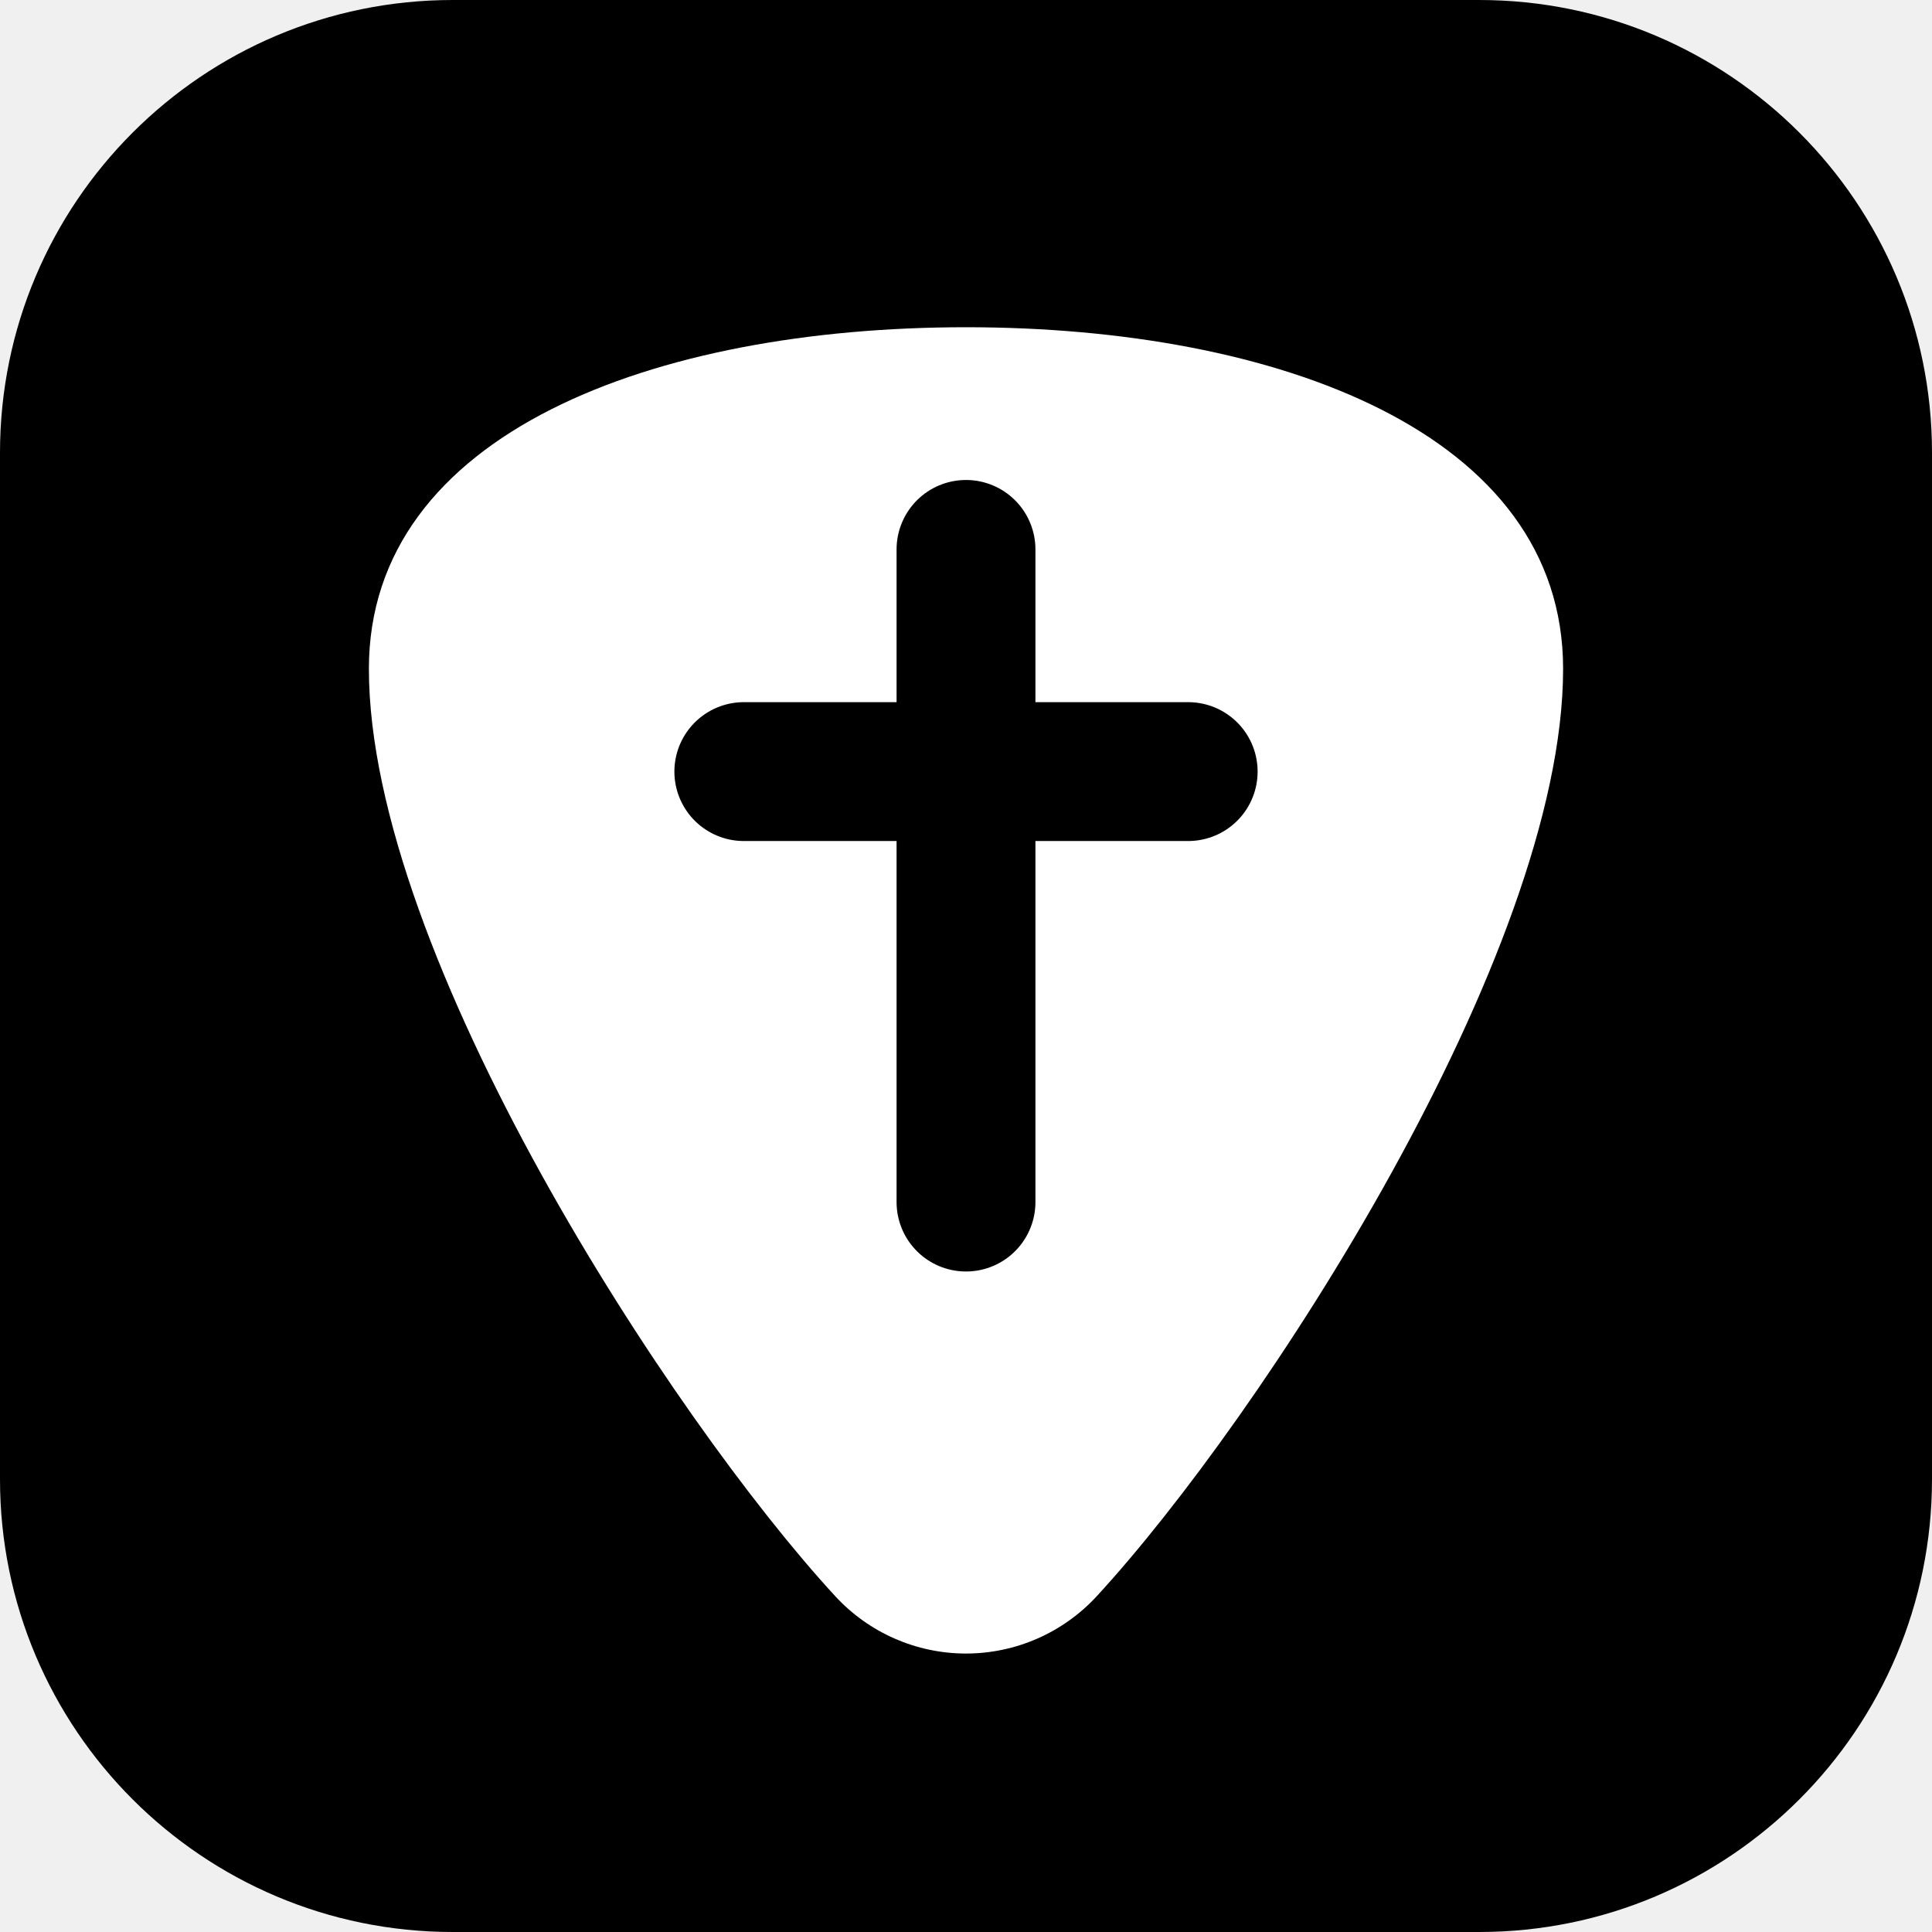
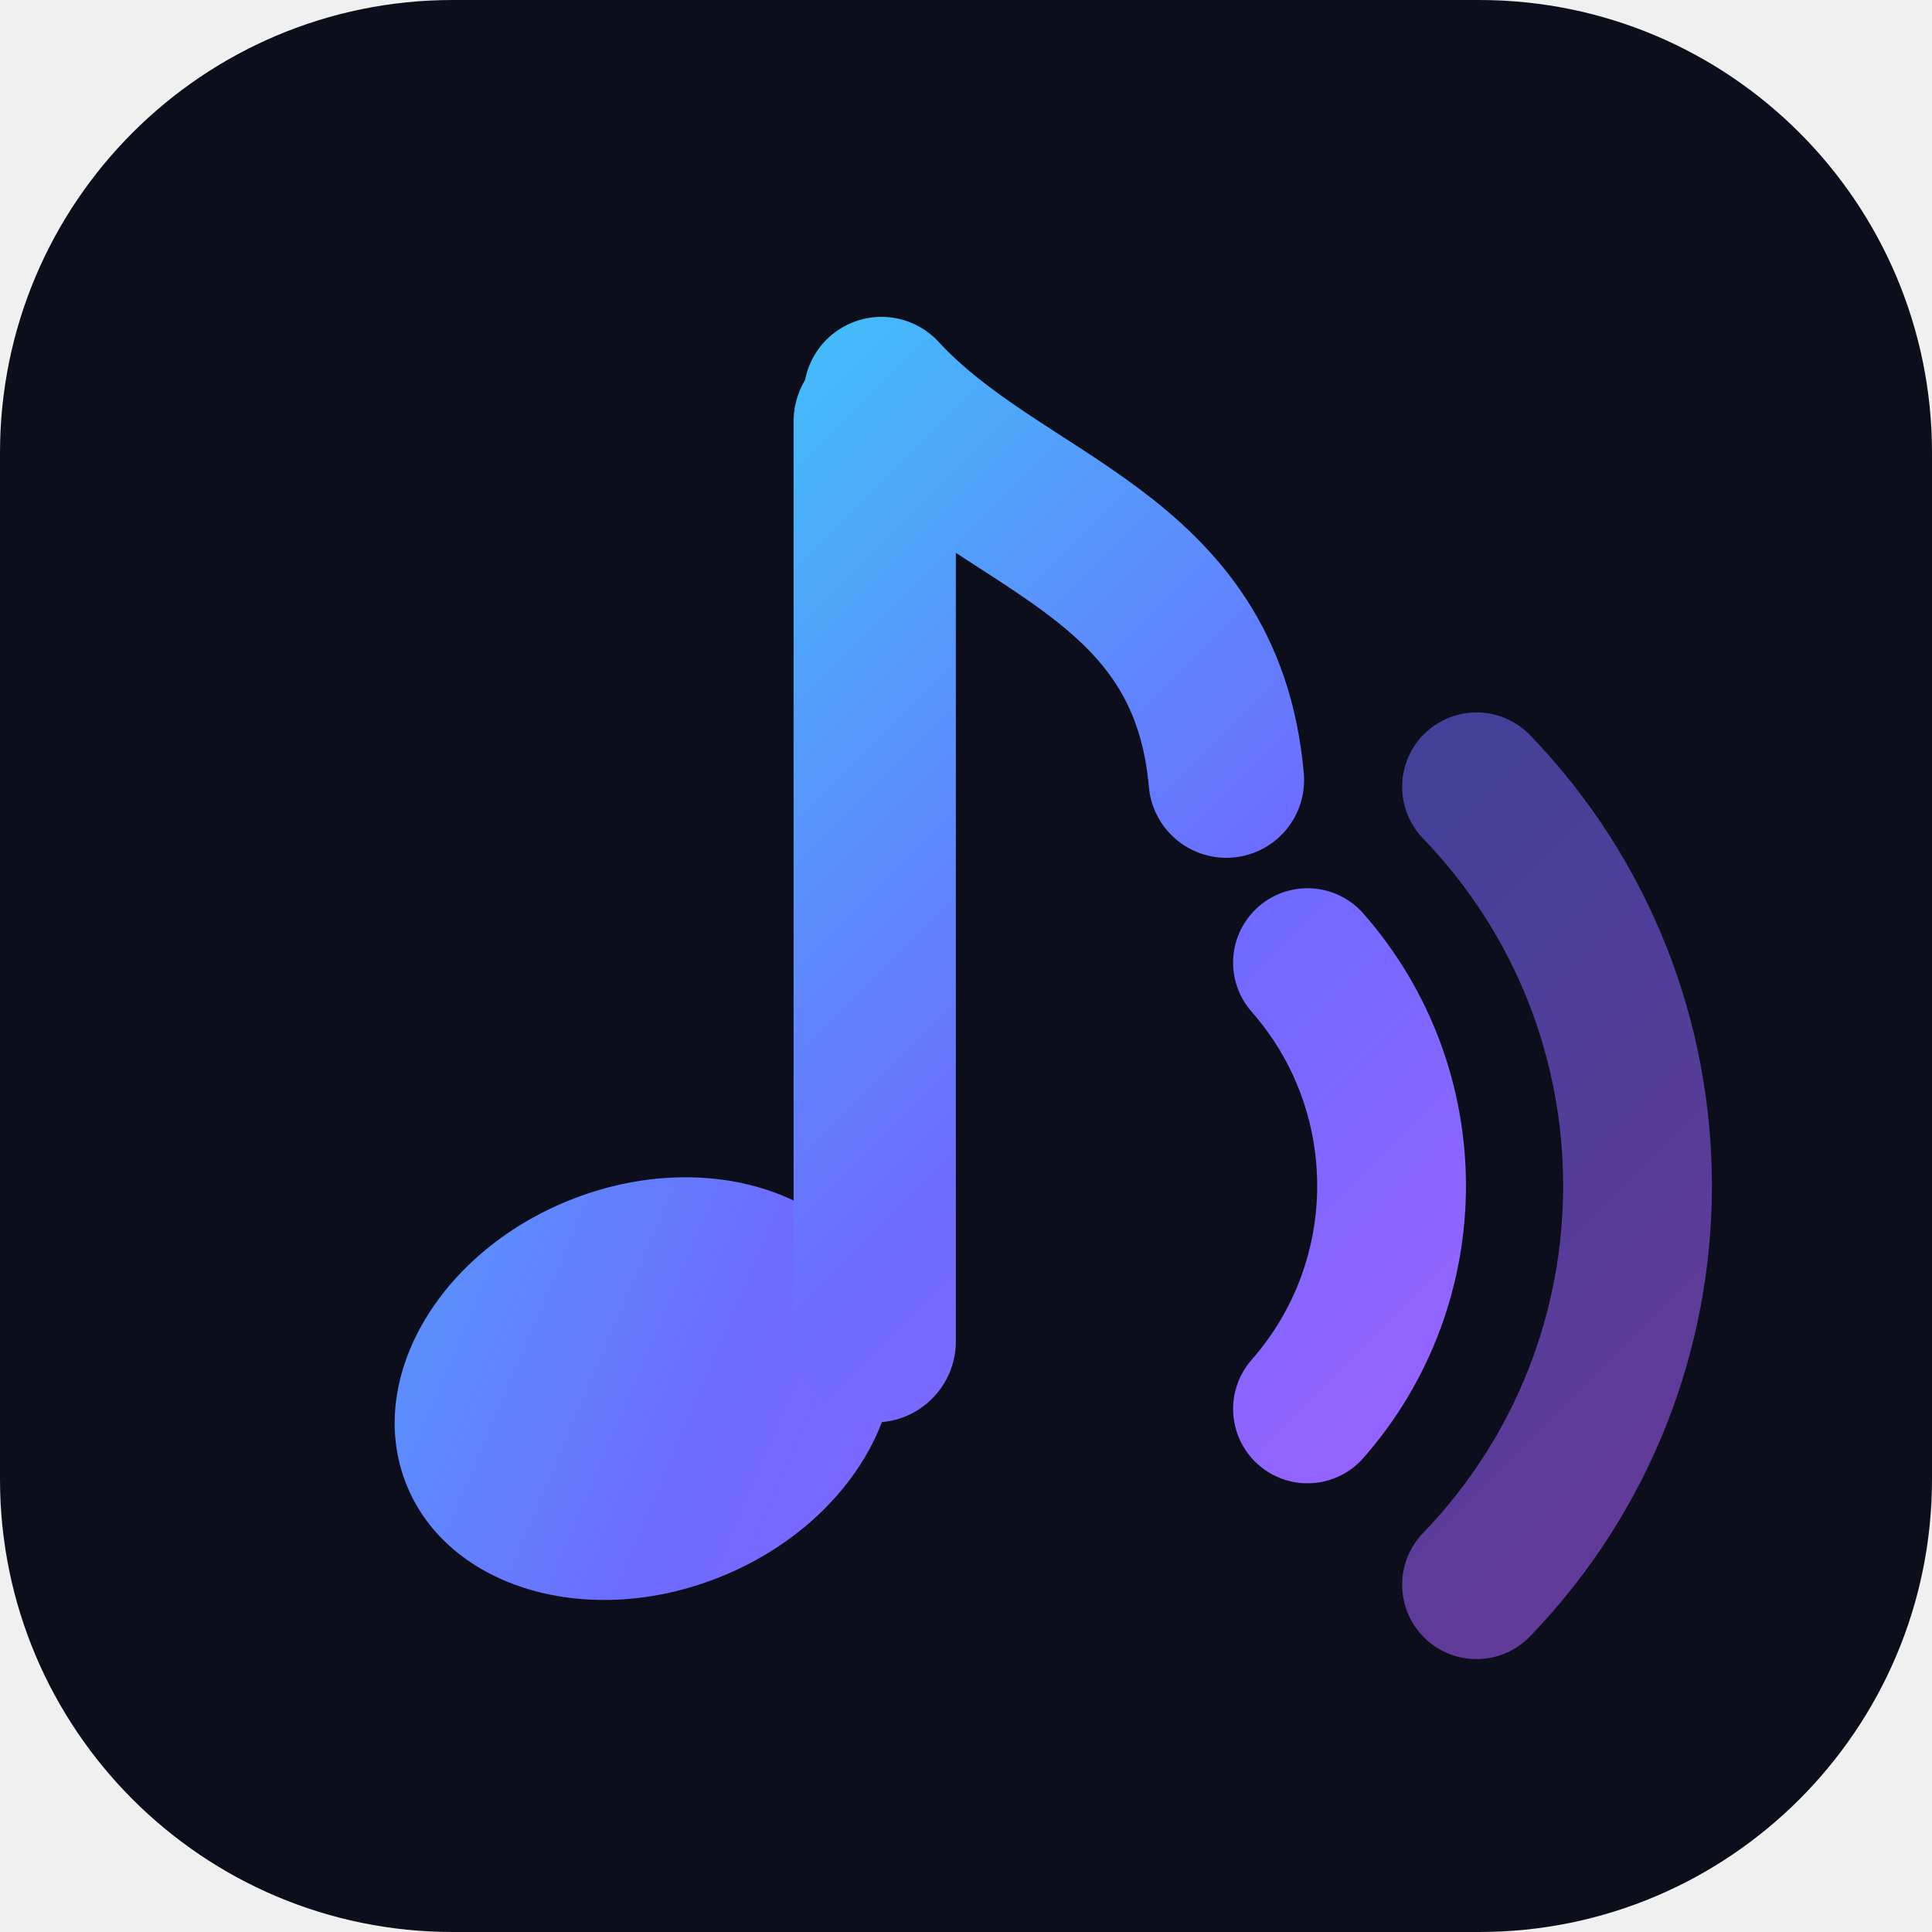
<svg xmlns="http://www.w3.org/2000/svg" viewBox="0 0 64 64">
-   <rect width="64" height="64" rx="15" fill="#000000" />
-   <g transform="translate(32 32) scale(0.92) translate(-32 -32.5)">
-     <path d="M32 9.5c11.2 0 21.5 3.8 21.5 12.3 0 10.3-10.9 27-16.8 33.4a6.4 6.4 0 0 1-9.4 0C21.4 48.8 10.5 32.1 10.5 21.8 10.5 13.3 20.8 9.5 32 9.5z" fill="#fff" />
-     <path d="M32 17.5v23.5M24 25.5h16" stroke="#000000" stroke-width="5" stroke-linecap="round" />
+   <defs>
+     <linearGradient id="eg" gradientUnits="userSpaceOnUse" x1="12" y1="12" x2="52" y2="52">
+       <stop offset="0" stop-color="#2ee6f5" />
+       <stop offset="0.55" stop-color="#6d6bff" />
+       <stop offset="1" stop-color="#b45cff" />
+     </linearGradient>
+   </defs>
+   <rect width="64" height="64" rx="15" fill="#0c0e1c" />
+   <g transform="translate(32 32) scale(1.12) translate(-30.5 -31.5)">
+     <g fill="url(#eg)" stroke="url(#eg)">
+       <ellipse cx="21" cy="44" rx="7.6" ry="6" transform="rotate(-22 21 44)" stroke="none" />
+       <rect x="25.4" y="13" width="4.8" height="32" rx="2.4" stroke="none" />
+       <path d="M28 14.6c3.6 3.9 9.6 4.6 10.2 11.4" fill="none" stroke-width="4.6" stroke-linecap="round" />
+       <path d="M40.6 31.4a10 10 0 0 1 0 13.2" fill="none" stroke-width="4.4" stroke-linecap="round" />
+       <path d="M45.6 26.2a17 17 0 0 1 0 23.6" fill="none" stroke-width="4.4" stroke-linecap="round" opacity="0.55" />
+     </g>
  </g>
</svg>
